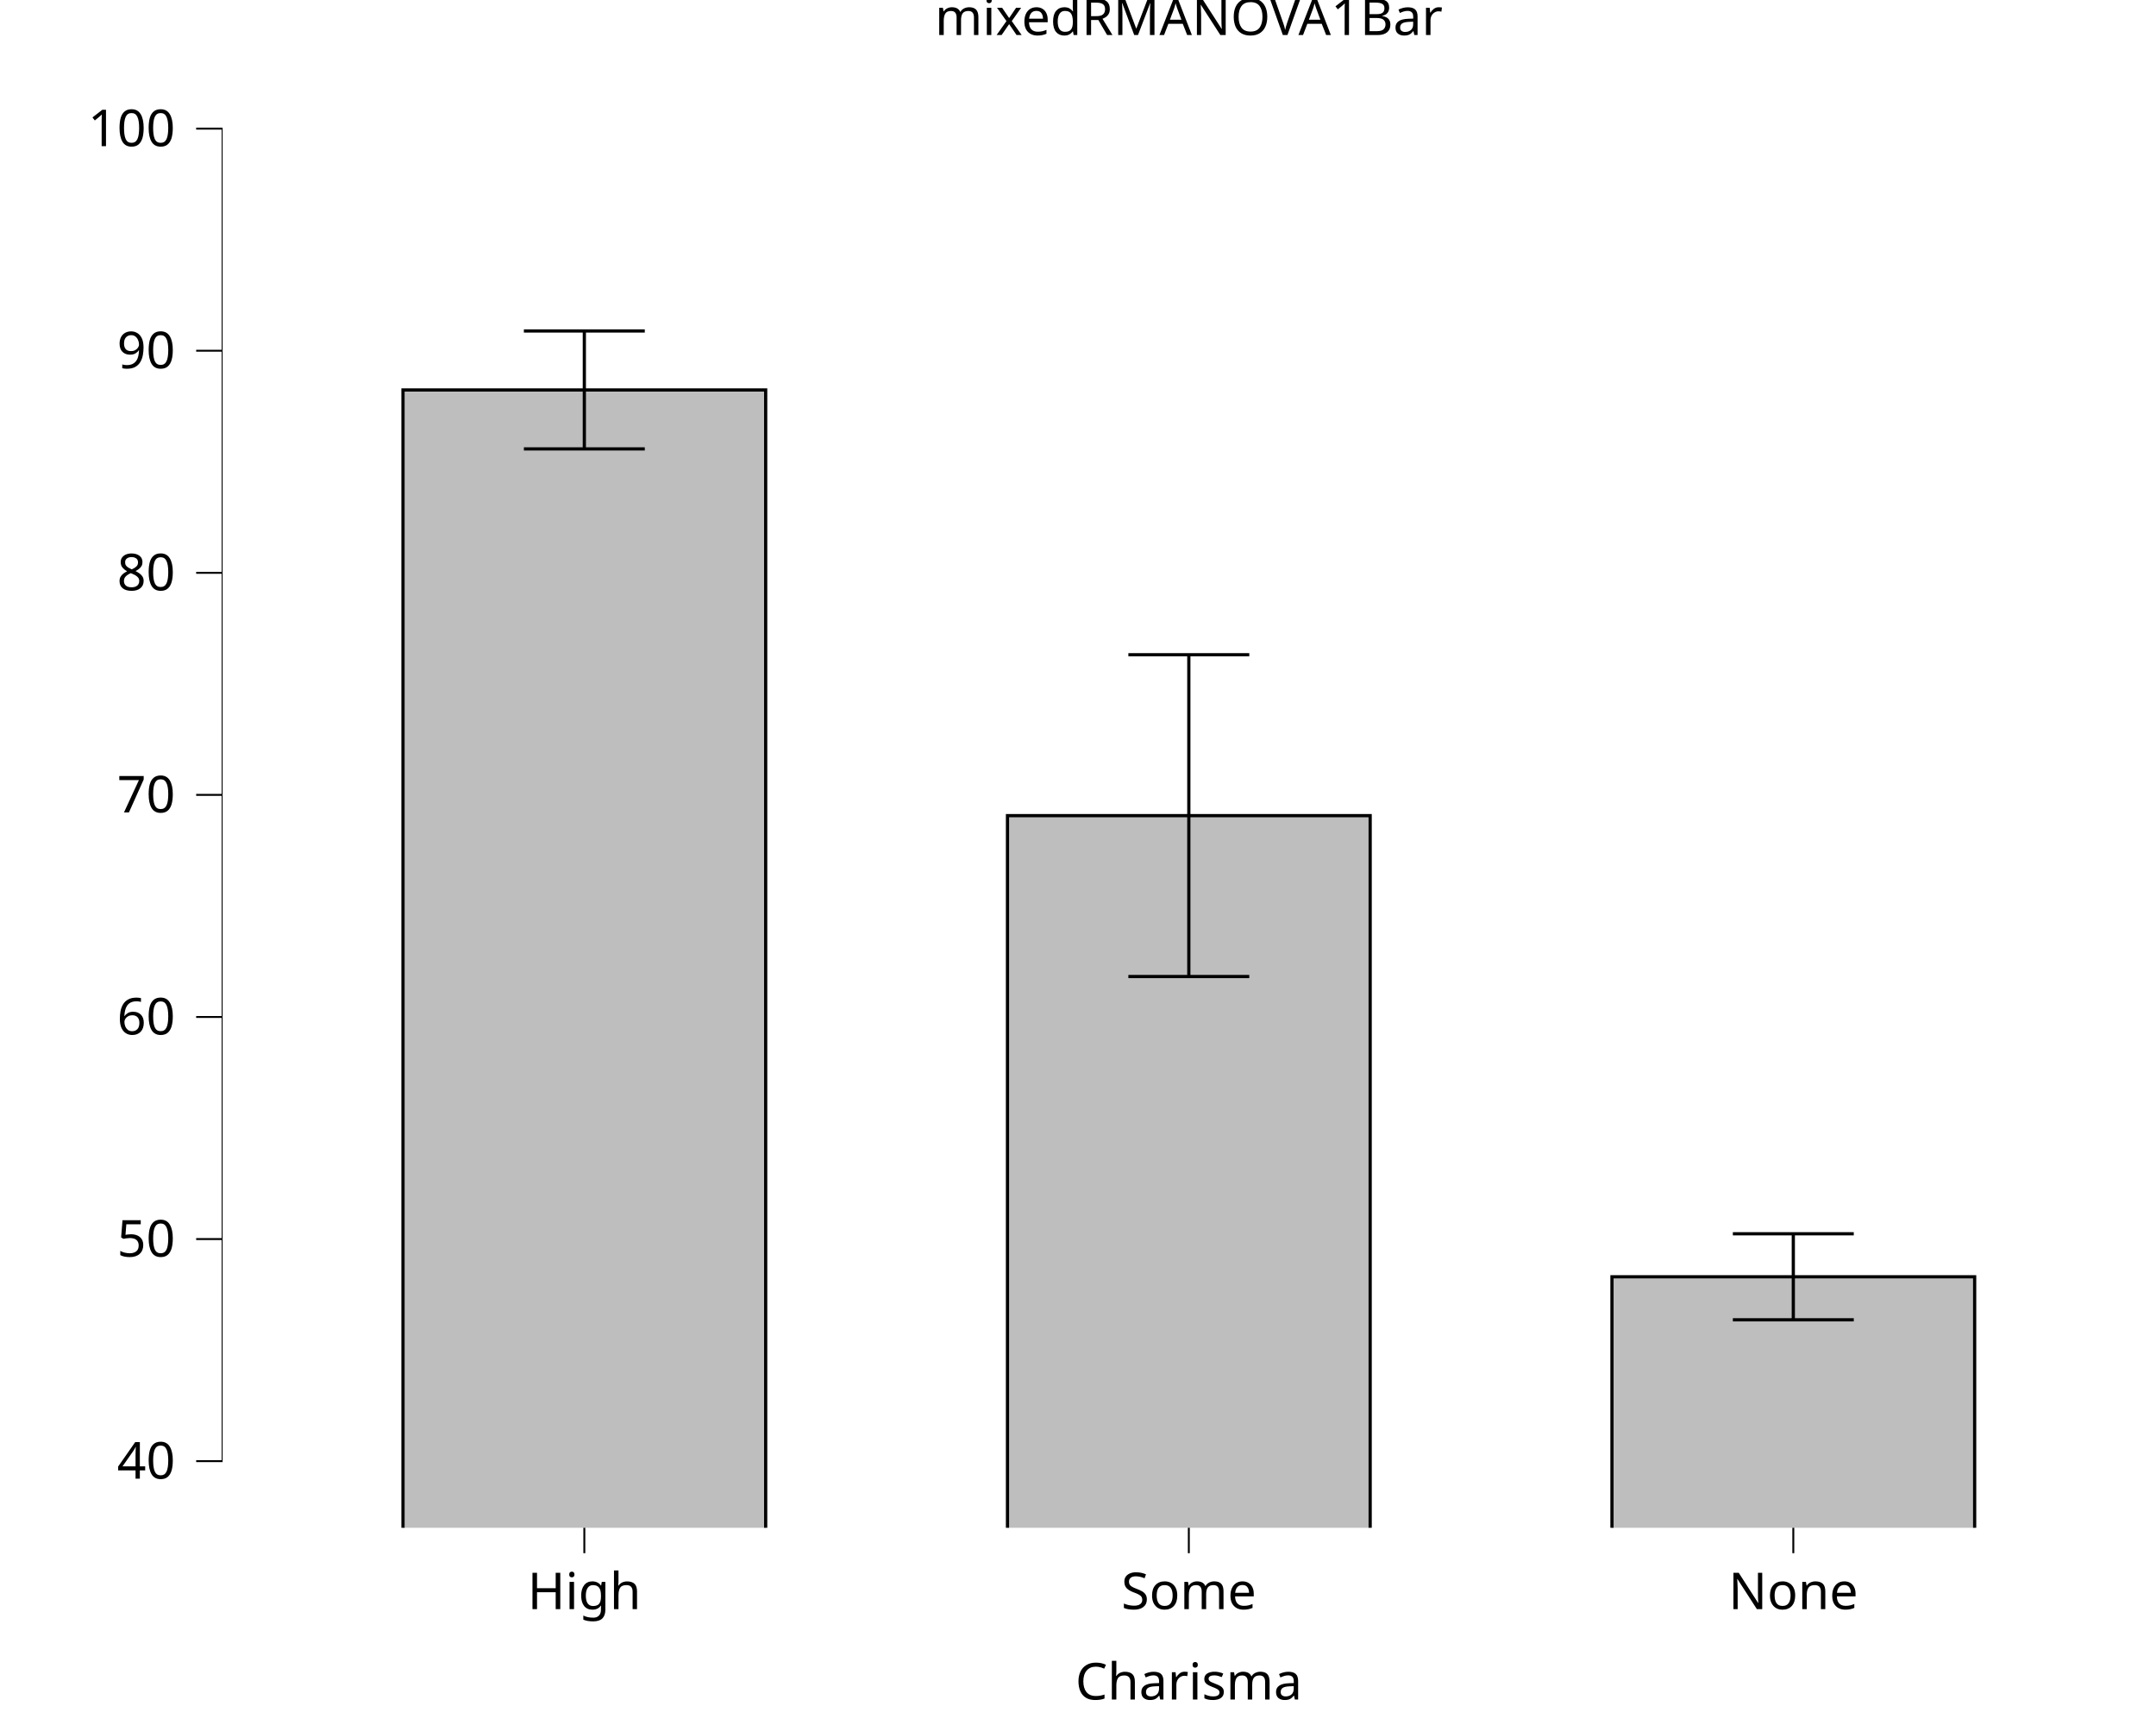
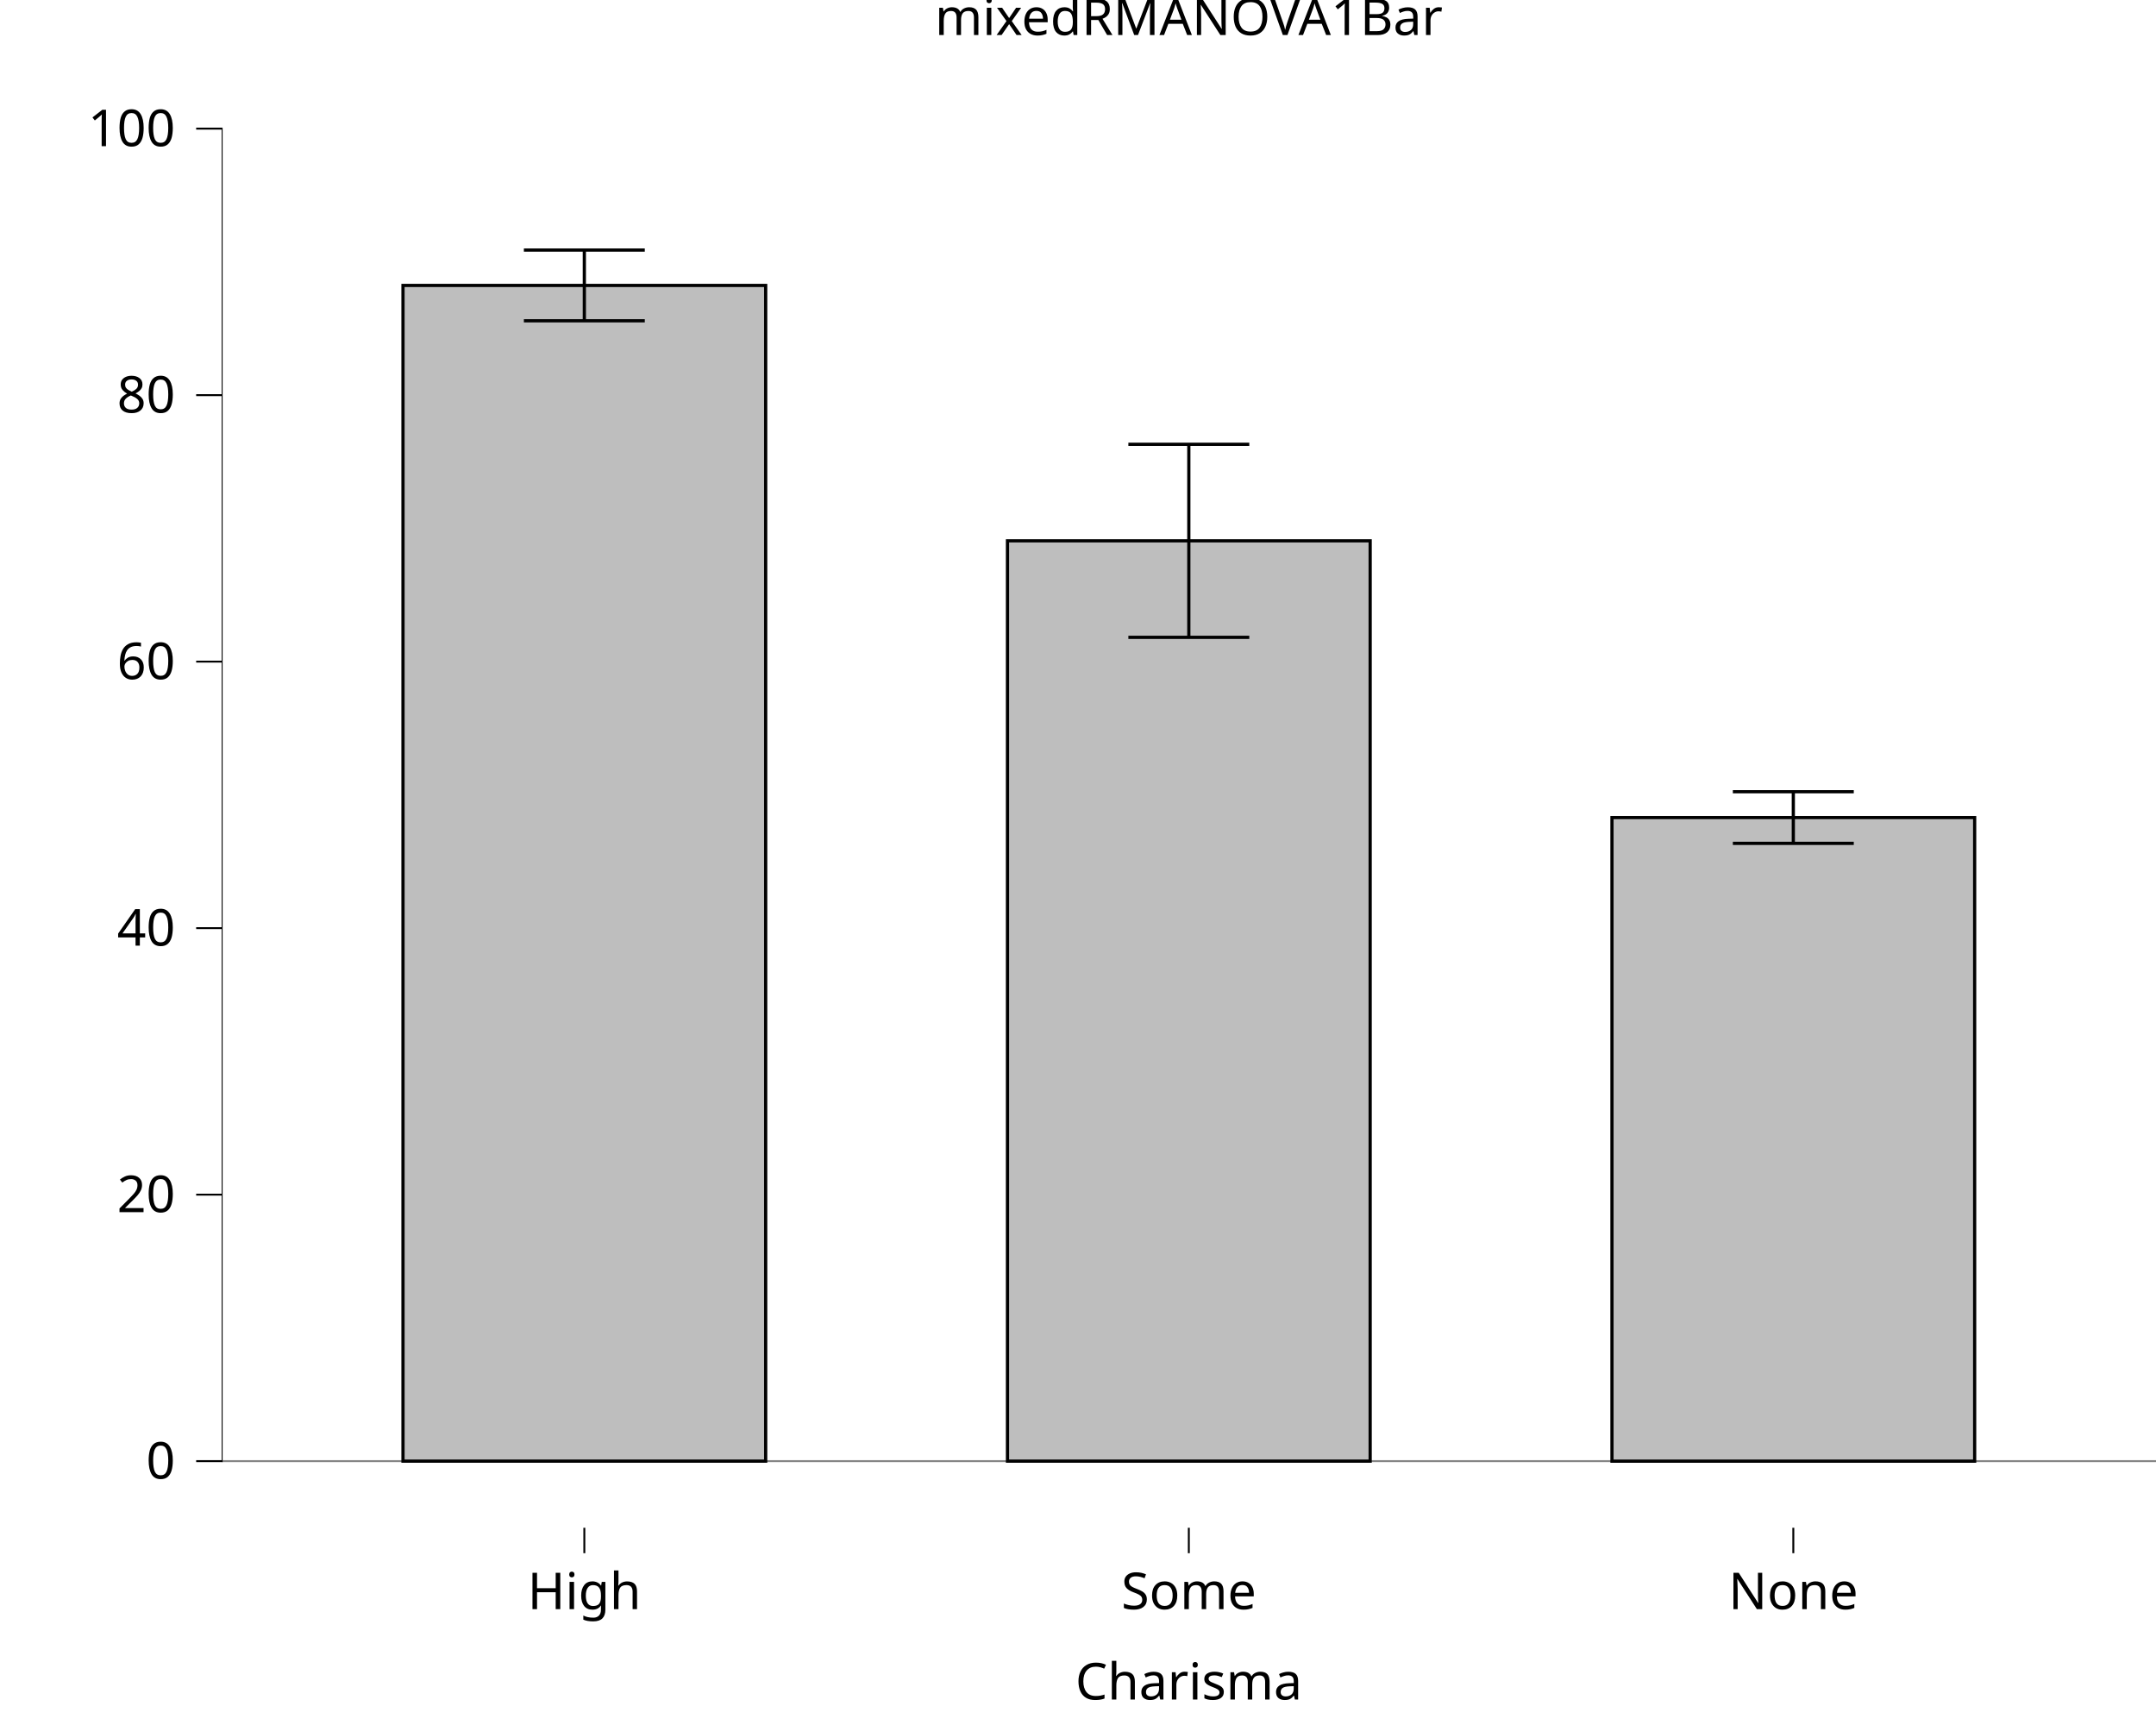
<svg xmlns="http://www.w3.org/2000/svg" class="svglite" data-engine-version="2.0" width="720.00pt" height="576.00pt" viewBox="0 0 720.00 576.00">
  <defs>
    <style type="text/css">
    .svglite line, .svglite polyline, .svglite polygon, .svglite path, .svglite rect, .svglite circle {
      fill: none;
      stroke: #000000;
      stroke-linecap: round;
      stroke-linejoin: round;
      stroke-miterlimit: 10.00;
    }
  </style>
  </defs>
  <rect width="100%" height="100%" style="stroke: none; fill: #FFFFFF;" />
  <defs>
    <clipPath id="cpMC4wMHw3MjAuMDB8MC4wMHw1NzYuMDA=">
      <rect x="0.00" y="0.00" width="720.00" height="576.00" />
    </clipPath>
  </defs>
  <g clip-path="url(#cpMC4wMHw3MjAuMDB8MC4wMHw1NzYuMDA=)">
    <rect x="0.00" y="0.00" width="720.00" height="576.00" style="stroke-width: 10.67; stroke: none;" />
  </g>
  <defs>
    <clipPath id="cpNzQuMDJ8NzIwLjAwfDIwLjcxfDUxMC4xNA==">
      <rect x="74.02" y="20.71" width="645.98" height="489.43" />
    </clipPath>
  </defs>
  <g clip-path="url(#cpNzQuMDJ8NzIwLjAwfDIwLjcxfDUxMC4xNA==)">
    <rect x="74.02" y="20.71" width="645.98" height="489.43" style="stroke-width: 10.67; stroke: none;" />
-     <line x1="74.02" y1="784.52" x2="720.00" y2="784.52" style="stroke-width: 1.07; stroke-linecap: butt;" />
-     <rect x="134.58" y="130.21" width="121.12" height="654.31" style="stroke-width: 1.07; stroke-linecap: square; stroke-linejoin: miter; fill: #BEBEBE;" />
-     <rect x="336.45" y="272.35" width="121.12" height="512.17" style="stroke-width: 1.07; stroke-linecap: square; stroke-linejoin: miter; fill: #BEBEBE;" />
-     <rect x="538.32" y="426.34" width="121.12" height="358.18" style="stroke-width: 1.07; stroke-linecap: square; stroke-linejoin: miter; fill: #BEBEBE;" />
-     <polyline points="174.95,110.52 215.33,110.52 " style="stroke-width: 1.07; stroke-linecap: butt;" />
-     <polyline points="195.14,110.52 195.14,149.90 " style="stroke-width: 1.07; stroke-linecap: butt;" />
-     <polyline points="174.95,149.90 215.33,149.90 " style="stroke-width: 1.07; stroke-linecap: butt;" />
-     <polyline points="578.69,411.98 619.07,411.98 " style="stroke-width: 1.07; stroke-linecap: butt;" />
-     <polyline points="598.88,411.98 598.88,440.70 " style="stroke-width: 1.07; stroke-linecap: butt;" />
-     <polyline points="578.69,440.70 619.07,440.70 " style="stroke-width: 1.07; stroke-linecap: butt;" />
-     <polyline points="376.82,218.62 417.20,218.62 " style="stroke-width: 1.07; stroke-linecap: butt;" />
-     <polyline points="397.01,218.62 397.01,326.07 " style="stroke-width: 1.07; stroke-linecap: butt;" />
-     <polyline points="376.82,326.07 417.20,326.07 " style="stroke-width: 1.07; stroke-linecap: butt;" />
+     <line x1="74.02" y1="487.89" x2="720.00" y2="487.89" style="stroke-width: 0.64; stroke: #858585; stroke-linecap: butt;" />
+     <rect x="134.58" y="95.31" width="121.12" height="392.58" style="stroke-width: 1.07; stroke-linecap: square; stroke-linejoin: miter; fill: #BEBEBE;" />
+     <rect x="336.45" y="180.59" width="121.12" height="307.30" style="stroke-width: 1.07; stroke-linecap: square; stroke-linejoin: miter; fill: #BEBEBE;" />
+     <rect x="538.32" y="272.99" width="121.12" height="214.91" style="stroke-width: 1.07; stroke-linecap: square; stroke-linejoin: miter; fill: #BEBEBE;" />
+     <polyline points="174.95,83.50 215.33,83.50 " style="stroke-width: 1.07; stroke-linecap: butt;" />
+     <polyline points="195.14,83.50 195.14,107.12 " style="stroke-width: 1.07; stroke-linecap: butt;" />
+     <polyline points="174.95,107.12 215.33,107.12 " style="stroke-width: 1.07; stroke-linecap: butt;" />
+     <polyline points="578.69,264.37 619.07,264.37 " style="stroke-width: 1.07; stroke-linecap: butt;" />
+     <polyline points="598.88,264.37 598.88,281.60 " style="stroke-width: 1.07; stroke-linecap: butt;" />
+     <polyline points="578.69,281.60 619.07,281.60 " style="stroke-width: 1.07; stroke-linecap: butt;" />
+     <polyline points="376.82,148.36 417.20,148.36 " style="stroke-width: 1.07; stroke-linecap: butt;" />
+     <polyline points="397.01,148.36 397.01,212.82 " style="stroke-width: 1.07; stroke-linecap: butt;" />
+     <polyline points="376.82,212.82 417.20,212.82 " style="stroke-width: 1.07; stroke-linecap: butt;" />
    <line x1="74.02" y1="488.21" x2="74.02" y2="42.64" style="stroke-width: 0.64; stroke-linecap: butt;" />
    <rect x="74.02" y="20.71" width="645.98" height="489.43" style="stroke-width: 0.00; stroke: none;" />
  </g>
  <g clip-path="url(#cpMC4wMHw3MjAuMDB8MC4wMHw1NzYuMDA=)">
    <polyline points="74.02,510.14 74.02,20.71 " style="stroke-width: 0.00; stroke: none; stroke-linecap: butt;" />
-     <text x="58.54" y="493.74" text-anchor="end" style="font-size: 17.00px; font-family: sans;" textLength="18.91px" lengthAdjust="spacingAndGlyphs">40</text>
-     <text x="58.54" y="419.59" text-anchor="end" style="font-size: 17.00px; font-family: sans;" textLength="18.91px" lengthAdjust="spacingAndGlyphs">50</text>
-     <text x="58.54" y="345.43" text-anchor="end" style="font-size: 17.00px; font-family: sans;" textLength="18.91px" lengthAdjust="spacingAndGlyphs">60</text>
-     <text x="58.54" y="271.27" text-anchor="end" style="font-size: 17.00px; font-family: sans;" textLength="18.91px" lengthAdjust="spacingAndGlyphs">70</text>
-     <text x="58.54" y="197.12" text-anchor="end" style="font-size: 17.00px; font-family: sans;" textLength="18.91px" lengthAdjust="spacingAndGlyphs">80</text>
-     <text x="58.54" y="122.96" text-anchor="end" style="font-size: 17.00px; font-family: sans;" textLength="18.91px" lengthAdjust="spacingAndGlyphs">90</text>
+     <text x="58.54" y="493.74" text-anchor="end" style="font-size: 17.00px; font-family: sans;" textLength="9.46px" lengthAdjust="spacingAndGlyphs">0</text>
+     <text x="58.54" y="404.75" text-anchor="end" style="font-size: 17.00px; font-family: sans;" textLength="18.91px" lengthAdjust="spacingAndGlyphs">20</text>
+     <text x="58.54" y="315.77" text-anchor="end" style="font-size: 17.00px; font-family: sans;" textLength="18.91px" lengthAdjust="spacingAndGlyphs">40</text>
+     <text x="58.54" y="226.78" text-anchor="end" style="font-size: 17.00px; font-family: sans;" textLength="18.91px" lengthAdjust="spacingAndGlyphs">60</text>
+     <text x="58.54" y="137.79" text-anchor="end" style="font-size: 17.00px; font-family: sans;" textLength="18.91px" lengthAdjust="spacingAndGlyphs">80</text>
    <text x="58.54" y="48.80" text-anchor="end" style="font-size: 17.00px; font-family: sans;" textLength="28.37px" lengthAdjust="spacingAndGlyphs">100</text>
    <polyline points="65.51,487.89 74.02,487.89 " style="stroke-width: 0.64; stroke-linecap: butt;" />
-     <polyline points="65.51,413.74 74.02,413.74 " style="stroke-width: 0.64; stroke-linecap: butt;" />
-     <polyline points="65.51,339.58 74.02,339.58 " style="stroke-width: 0.64; stroke-linecap: butt;" />
-     <polyline points="65.51,265.42 74.02,265.42 " style="stroke-width: 0.64; stroke-linecap: butt;" />
-     <polyline points="65.51,191.27 74.02,191.27 " style="stroke-width: 0.64; stroke-linecap: butt;" />
-     <polyline points="65.51,117.11 74.02,117.11 " style="stroke-width: 0.64; stroke-linecap: butt;" />
+     <polyline points="65.51,398.91 74.02,398.91 " style="stroke-width: 0.64; stroke-linecap: butt;" />
+     <polyline points="65.51,309.92 74.02,309.92 " style="stroke-width: 0.64; stroke-linecap: butt;" />
+     <polyline points="65.51,220.93 74.02,220.93 " style="stroke-width: 0.64; stroke-linecap: butt;" />
+     <polyline points="65.51,131.94 74.02,131.94 " style="stroke-width: 0.64; stroke-linecap: butt;" />
    <polyline points="65.51,42.95 74.02,42.95 " style="stroke-width: 0.64; stroke-linecap: butt;" />
    <polyline points="74.02,510.14 720.00,510.14 " style="stroke-width: 0.00; stroke: none; stroke-linecap: butt;" />
    <polyline points="195.14,518.64 195.14,510.14 " style="stroke-width: 0.64; stroke-linecap: butt;" />
    <polyline points="598.88,518.64 598.88,510.14 " style="stroke-width: 0.64; stroke-linecap: butt;" />
    <polyline points="397.01,518.64 397.01,510.14 " style="stroke-width: 0.64; stroke-linecap: butt;" />
    <text x="195.14" y="537.32" text-anchor="middle" style="font-size: 17.00px; font-family: sans;" textLength="34.97px" lengthAdjust="spacingAndGlyphs">High</text>
    <text x="598.88" y="537.32" text-anchor="middle" style="font-size: 17.00px; font-family: sans;" textLength="40.65px" lengthAdjust="spacingAndGlyphs">None</text>
    <text x="397.01" y="537.32" text-anchor="middle" style="font-size: 17.00px; font-family: sans;" textLength="44.42px" lengthAdjust="spacingAndGlyphs">Some</text>
    <text x="397.01" y="567.49" text-anchor="middle" style="font-size: 17.00px; font-family: sans;" textLength="72.76px" lengthAdjust="spacingAndGlyphs">Charisma</text>
    <text x="397.01" y="11.70" text-anchor="middle" style="font-size: 17.00px; font-family: sans;" textLength="167.26px" lengthAdjust="spacingAndGlyphs">mixedRMANOVA1Bar</text>
  </g>
</svg>
